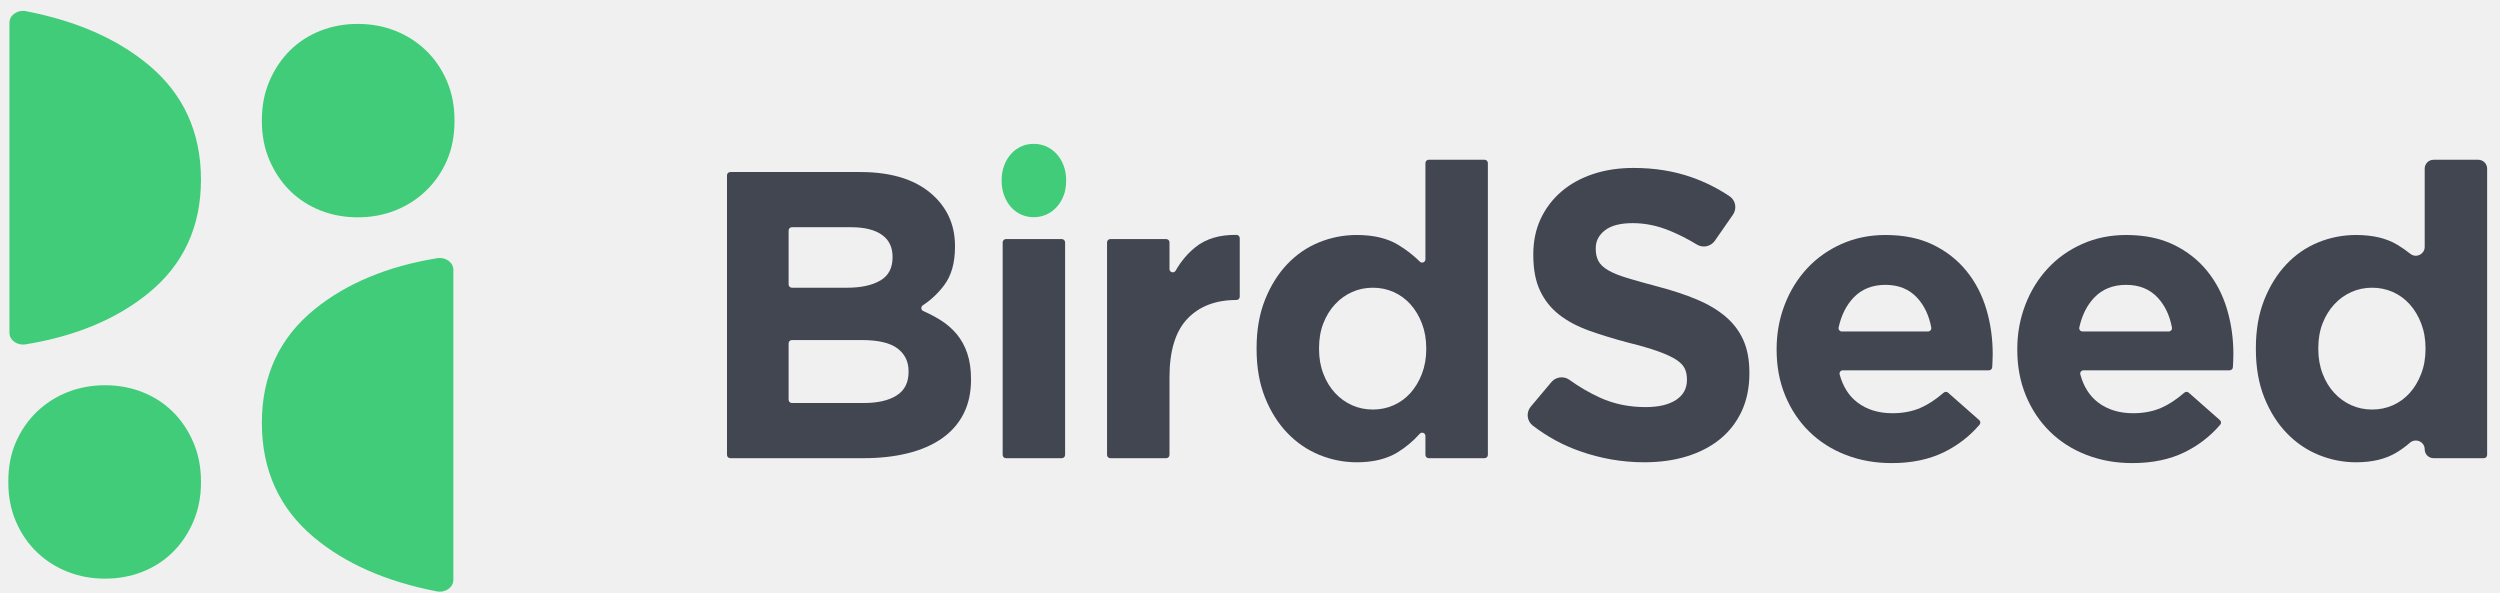
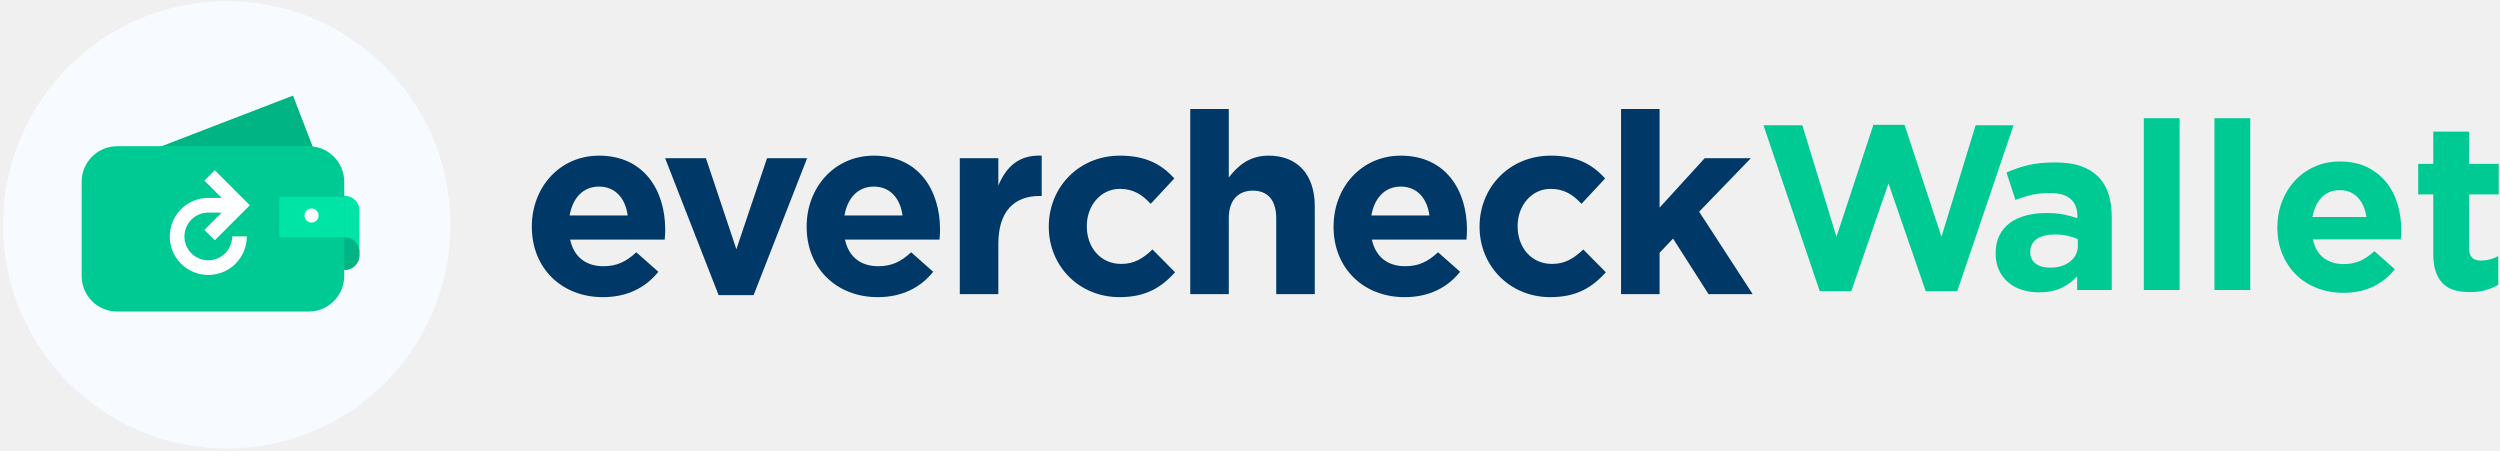
- <svg xmlns="http://www.w3.org/2000/svg" width="190px" height="45px" viewBox="0 0 190 45" version="1.1">
-   <defs />
-   <g id="Symbols" stroke="none" stroke-width="1" fill="none" fill-rule="evenodd">
-     <g id="header" transform="translate(-151, -33)">
-       <g id="Group-7">
-         <g id="spec-/-logo-/-logo" transform="translate(141, 28)">
-           <g id="Group-29" transform="translate(10.63291, 5.333333)">
-             <g id="Group-2" transform="translate(53.16456, 8)">
-               <path d="M11.851,22.295 C12.912,22.295 13.745,22.104 14.349,21.72 C14.952,21.337 15.254,20.742 15.254,19.934 L15.254,19.871 C15.254,19.147 14.973,18.572 14.411,18.147 C13.849,17.723 12.944,17.511 11.695,17.511 L6.387,17.511 C6.249,17.511 6.138,17.622 6.138,17.759 L6.138,22.046 C6.138,22.183 6.249,22.295 6.387,22.295 L11.851,22.295 Z M10.571,13.534 C11.632,13.534 12.475,13.352 13.1,12.99 C13.724,12.628 14.036,12.042 14.036,11.234 L14.036,11.172 C14.036,10.448 13.766,9.894 13.225,9.51 C12.683,9.127 11.903,8.936 10.883,8.936 L6.387,8.936 C6.249,8.936 6.138,9.047 6.138,9.184 L6.138,13.285 C6.138,13.422 6.249,13.534 6.387,13.534 L10.571,13.534 Z M1.454,4.99 C1.454,4.852 1.566,4.741 1.704,4.741 L11.583,4.741 C14.097,4.741 15.998,5.383 17.286,6.667 C18.284,7.661 18.782,8.894 18.782,10.364 L18.782,10.427 C18.782,11.649 18.503,12.628 17.945,13.362 C17.486,13.967 16.95,14.469 16.339,14.87 C16.173,14.979 16.191,15.225 16.372,15.305 C16.821,15.504 17.238,15.722 17.622,15.957 C18.13,16.268 18.56,16.636 18.912,17.06 C19.264,17.485 19.534,17.976 19.72,18.536 C19.906,19.095 20,19.737 20,20.462 L20,20.524 C20,21.518 19.808,22.388 19.423,23.134 C19.039,23.88 18.488,24.501 17.771,24.998 C17.054,25.495 16.192,25.868 15.184,26.116 C14.176,26.365 13.06,26.489 11.834,26.489 L1.704,26.489 C1.566,26.489 1.454,26.378 1.454,26.241 L1.454,4.99 Z" id="Fill-10" fill="#424651" />
-               <path d="M30.588,9.836 L34.834,9.836 C34.972,9.836 35.084,9.948 35.084,10.085 L35.084,12.116 C35.084,12.371 35.423,12.46 35.55,12.238 C35.964,11.517 36.47,10.919 37.067,10.442 C37.86,9.809 38.898,9.501 40.18,9.518 C40.315,9.52 40.423,9.633 40.423,9.767 L40.423,14.217 C40.423,14.354 40.311,14.466 40.173,14.466 C38.591,14.466 37.348,14.942 36.442,15.895 C35.537,16.848 35.084,18.329 35.084,20.338 L35.084,26.241 C35.084,26.378 34.972,26.489 34.834,26.489 L30.588,26.489 C30.45,26.489 30.338,26.378 30.338,26.241 L30.338,10.085 C30.338,9.948 30.45,9.836 30.588,9.836" id="Fill-14" fill="#424651" />
-               <path d="M50.539,22.792 C51.101,22.792 51.626,22.683 52.115,22.466 C52.604,22.248 53.032,21.938 53.396,21.534 C53.759,21.13 54.051,20.644 54.27,20.073 C54.488,19.504 54.598,18.877 54.598,18.194 L54.598,18.132 C54.598,17.448 54.488,16.822 54.27,16.252 C54.051,15.683 53.759,15.195 53.396,14.792 C53.032,14.388 52.604,14.077 52.115,13.86 C51.626,13.642 51.101,13.533 50.539,13.533 C49.977,13.533 49.451,13.642 48.962,13.86 C48.473,14.077 48.041,14.388 47.666,14.792 C47.292,15.195 46.995,15.678 46.777,16.237 C46.558,16.795 46.449,17.428 46.449,18.132 L46.449,18.194 C46.449,18.877 46.558,19.504 46.777,20.073 C46.995,20.644 47.292,21.13 47.666,21.534 C48.041,21.938 48.473,22.248 48.962,22.466 C49.451,22.683 49.977,22.792 50.539,22.792 M49.321,26.8 C48.343,26.8 47.396,26.613 46.48,26.241 C45.564,25.868 44.752,25.314 44.045,24.578 C43.337,23.844 42.769,22.942 42.343,21.876 C41.916,20.809 41.703,19.582 41.703,18.194 L41.703,18.132 C41.703,16.744 41.916,15.517 42.343,14.45 C42.769,13.384 43.332,12.482 44.029,11.747 C44.726,11.012 45.533,10.458 46.449,10.085 C47.365,9.712 48.322,9.526 49.321,9.526 C50.591,9.526 51.636,9.774 52.459,10.271 C53.085,10.65 53.636,11.077 54.111,11.552 C54.268,11.708 54.535,11.594 54.535,11.374 L54.535,4.058 C54.535,3.92 54.647,3.809 54.785,3.809 L59.031,3.809 C59.169,3.809 59.281,3.92 59.281,4.058 L59.281,26.241 C59.281,26.378 59.169,26.489 59.031,26.489 L54.785,26.489 C54.647,26.489 54.535,26.378 54.535,26.241 L54.535,24.799 C54.535,24.57 54.252,24.463 54.1,24.634 C53.612,25.184 53.055,25.652 52.428,26.039 C51.605,26.546 50.57,26.8 49.321,26.8" id="Fill-16" fill="#424651" />
-               <path d="M71.163,26.8 C69.497,26.8 67.864,26.517 66.261,25.952 C64.978,25.5 63.789,24.853 62.694,24.012 C62.24,23.664 62.175,23.007 62.542,22.57 L64.109,20.705 C64.448,20.302 65.044,20.223 65.473,20.531 C66.236,21.078 67.014,21.532 67.807,21.891 C68.858,22.368 70.008,22.606 71.257,22.606 C72.256,22.606 73.031,22.424 73.582,22.061 C74.134,21.698 74.41,21.195 74.41,20.552 L74.41,20.49 C74.41,20.178 74.352,19.904 74.238,19.665 C74.123,19.426 73.904,19.203 73.58,18.995 C73.257,18.788 72.808,18.581 72.234,18.373 C71.66,18.166 70.914,17.948 69.996,17.719 C68.89,17.429 67.888,17.123 66.991,16.802 C66.093,16.48 65.331,16.075 64.705,15.588 C64.079,15.1 63.594,14.493 63.25,13.767 C62.905,13.041 62.733,12.138 62.733,11.059 L62.733,10.997 C62.733,10.001 62.919,9.105 63.291,8.305 C63.664,7.506 64.185,6.816 64.858,6.235 C65.53,5.655 66.332,5.209 67.266,4.897 C68.198,4.586 69.227,4.43 70.351,4.43 C71.954,4.43 73.426,4.667 74.769,5.14 C75.792,5.5 76.751,5.98 77.647,6.578 C78.113,6.89 78.226,7.525 77.906,7.984 L76.529,9.966 C76.225,10.403 75.63,10.533 75.174,10.257 C74.471,9.831 73.78,9.478 73.099,9.2 C72.162,8.816 71.226,8.625 70.289,8.625 C69.352,8.625 68.649,8.806 68.181,9.169 C67.713,9.532 67.479,9.984 67.479,10.523 L67.479,10.586 C67.479,10.938 67.546,11.245 67.682,11.504 C67.818,11.763 68.063,11.997 68.418,12.204 C68.772,12.412 69.258,12.609 69.873,12.795 C70.489,12.982 71.267,13.2 72.206,13.449 C73.312,13.739 74.298,14.066 75.164,14.429 C76.03,14.792 76.76,15.228 77.356,15.736 C77.95,16.245 78.399,16.842 78.702,17.526 C79.004,18.211 79.156,19.03 79.156,19.984 L79.156,20.046 C79.156,21.125 78.959,22.085 78.567,22.926 C78.173,23.766 77.625,24.472 76.923,25.042 C76.219,25.612 75.38,26.048 74.405,26.349 C73.43,26.65 72.349,26.8 71.163,26.8" id="Fill-18" fill="#424651" />
-               <path d="M92.733,16.858 C92.891,16.858 93.008,16.714 92.979,16.56 C92.807,15.64 92.449,14.885 91.903,14.294 C91.299,13.642 90.498,13.316 89.499,13.316 C88.5,13.316 87.693,13.638 87.079,14.279 C86.524,14.859 86.144,15.617 85.937,16.552 C85.903,16.709 86.02,16.858 86.181,16.858 L92.733,16.858 Z M89.967,26.862 C88.718,26.862 87.558,26.655 86.486,26.24 C85.414,25.826 84.488,25.236 83.707,24.47 C82.927,23.704 82.318,22.792 81.881,21.736 C81.444,20.679 81.225,19.52 81.225,18.256 L81.225,18.194 C81.225,17.013 81.428,15.895 81.834,14.838 C82.24,13.782 82.807,12.861 83.535,12.074 C84.264,11.286 85.138,10.665 86.158,10.209 C87.178,9.754 88.292,9.526 89.499,9.526 C90.893,9.526 92.1,9.774 93.121,10.271 C94.14,10.768 94.988,11.436 95.665,12.275 C96.342,13.114 96.841,14.077 97.164,15.165 C97.487,16.252 97.648,17.386 97.648,18.567 C97.648,18.753 97.643,18.95 97.632,19.157 L97.611,19.574 C97.604,19.706 97.494,19.81 97.361,19.81 L86.257,19.81 C86.092,19.81 85.973,19.967 86.016,20.125 C86.266,21.047 86.714,21.755 87.361,22.248 C88.078,22.797 88.968,23.072 90.03,23.072 C90.82,23.072 91.528,22.937 92.153,22.668 C92.725,22.421 93.315,22.035 93.923,21.509 C94.018,21.427 94.159,21.425 94.254,21.508 L96.623,23.595 C96.724,23.684 96.737,23.839 96.65,23.941 C95.889,24.827 94.984,25.526 93.933,26.039 C92.808,26.587 91.486,26.862 89.967,26.862 Z" id="Fill-20" fill="#424651" />
-               <path d="M111.025,16.858 C111.182,16.858 111.299,16.714 111.27,16.56 C111.099,15.64 110.74,14.885 110.194,14.294 C109.59,13.642 108.789,13.316 107.79,13.316 C106.791,13.316 105.984,13.638 105.371,14.279 C104.816,14.859 104.435,15.617 104.229,16.552 C104.194,16.709 104.312,16.858 104.473,16.858 L111.025,16.858 Z M108.259,26.862 C107.01,26.862 105.849,26.655 104.777,26.24 C103.705,25.826 102.779,25.236 101.998,24.47 C101.218,23.704 100.609,22.792 100.172,21.736 C99.735,20.679 99.516,19.52 99.516,18.256 L99.516,18.194 C99.516,17.013 99.719,15.895 100.126,14.838 C100.531,13.782 101.098,12.861 101.827,12.074 C102.555,11.286 103.43,10.665 104.45,10.209 C105.469,9.754 106.583,9.526 107.79,9.526 C109.184,9.526 110.392,9.774 111.412,10.271 C112.432,10.768 113.28,11.436 113.956,12.275 C114.633,13.114 115.132,14.077 115.455,15.165 C115.778,16.252 115.939,17.386 115.939,18.567 C115.939,18.753 115.934,18.95 115.924,19.157 L115.902,19.574 C115.895,19.706 115.786,19.81 115.652,19.81 L104.549,19.81 C104.384,19.81 104.264,19.967 104.307,20.125 C104.557,21.047 105.005,21.755 105.651,22.248 C106.37,22.797 107.259,23.072 108.321,23.072 C109.112,23.072 109.82,22.937 110.444,22.668 C111.017,22.421 111.606,22.035 112.214,21.509 C112.309,21.427 112.451,21.425 112.545,21.508 L114.914,23.595 C115.016,23.684 115.029,23.839 114.941,23.941 C114.181,24.827 113.275,25.526 112.224,26.039 C111.1,26.587 109.778,26.862 108.259,26.862 Z" id="Fill-22" fill="#424651" />
-               <path d="M126.483,22.792 C127.045,22.792 127.57,22.683 128.06,22.466 C128.549,22.248 128.976,21.938 129.34,21.534 C129.704,21.13 129.995,20.644 130.214,20.073 C130.433,19.504 130.542,18.877 130.542,18.194 L130.542,18.132 C130.542,17.448 130.433,16.822 130.214,16.252 C129.995,15.683 129.704,15.195 129.34,14.792 C128.976,14.388 128.549,14.077 128.06,13.86 C127.57,13.642 127.045,13.533 126.483,13.533 C125.921,13.533 125.395,13.642 124.907,13.86 C124.418,14.077 123.985,14.388 123.611,14.792 C123.236,15.195 122.939,15.678 122.721,16.237 C122.502,16.795 122.393,17.428 122.393,18.132 L122.393,18.194 C122.393,18.877 122.502,19.504 122.721,20.073 C122.939,20.644 123.236,21.13 123.611,21.534 C123.985,21.938 124.418,22.248 124.907,22.466 C125.395,22.683 125.921,22.792 126.483,22.792 M125.266,26.8 C124.287,26.8 123.34,26.613 122.425,26.241 C121.508,25.868 120.696,25.314 119.989,24.578 C119.281,23.844 118.714,22.942 118.287,21.876 C117.86,20.809 117.648,19.582 117.648,18.194 L117.648,18.132 C117.648,16.744 117.86,15.517 118.287,14.45 C118.714,13.384 119.276,12.482 119.974,11.747 C120.67,11.012 121.477,10.458 122.393,10.085 C123.309,9.712 124.266,9.526 125.266,9.526 C126.535,9.526 127.581,9.774 128.403,10.271 C128.755,10.484 129.084,10.712 129.388,10.956 C129.827,11.307 130.48,10.987 130.48,10.427 L130.48,4.481 C130.48,4.11 130.782,3.809 131.155,3.809 L134.55,3.809 C134.923,3.809 135.225,4.11 135.225,4.481 L135.225,26.241 C135.225,26.378 135.113,26.489 134.976,26.489 L131.155,26.489 C130.782,26.489 130.48,26.188 130.48,25.817 C130.48,25.237 129.795,24.934 129.356,25.316 C129.049,25.582 128.721,25.823 128.372,26.039 C127.549,26.546 126.514,26.8 125.266,26.8" id="Fill-24" fill="#424651" />
-               <path d="M22.654,9.836 L26.901,9.836 C27.038,9.836 27.15,9.948 27.15,10.085 L27.15,26.241 C27.15,26.378 27.038,26.489 26.901,26.489 L22.654,26.489 C22.517,26.489 22.405,26.378 22.405,26.241 L22.405,10.085 C22.405,9.948 22.517,9.836 22.654,9.836" id="Fill-12" fill="#424651" />
-               <path d="M24.768,2.6 C24.43,2.6 24.113,2.665 23.819,2.796 C23.524,2.927 23.268,3.114 23.048,3.358 C22.829,3.601 22.653,3.893 22.522,4.236 C22.391,4.579 22.325,4.956 22.325,5.368 L22.325,5.405 C22.325,5.817 22.391,6.194 22.522,6.537 C22.653,6.88 22.829,7.173 23.048,7.416 C23.268,7.659 23.524,7.846 23.819,7.977 C24.113,8.108 24.43,8.173 24.768,8.173 C25.106,8.173 25.423,8.108 25.717,7.977 C26.012,7.846 26.271,7.659 26.497,7.416 C26.722,7.173 26.901,6.883 27.033,6.546 C27.164,6.21 27.23,5.829 27.23,5.405 L27.23,5.368 C27.23,4.956 27.164,4.579 27.033,4.236 C26.901,3.893 26.722,3.601 26.497,3.358 C26.271,3.114 26.012,2.927 25.717,2.796 C25.423,2.665 25.106,2.6 24.768,2.6" id="Fill-27" fill="#40CC79" />
+ <svg xmlns="http://www.w3.org/2000/svg" width="272px" height="49px" viewBox="0 0 272 49" version="1.1">
+   <g id="Page-3" stroke="none" stroke-width="1" fill="none" fill-rule="evenodd">
+     <g id="Home" transform="translate(-148, -34)">
+       <g id="Group-6" transform="translate(148, 34)">
+         <g id="Group-5">
+           <g id="Page-1" fill="#F7FBFF">
+             <g id="Group-3" transform="translate(0, 0.051417)">
+               <path d="M0.338,24.41 C0.338,37.849 11.232,48.743 24.67,48.743 C38.109,48.743 49.003,37.849 49.003,24.41 C49.003,10.971 38.109,0.077 24.67,0.077 C11.232,0.077 0.338,10.971 0.338,24.41" id="Fill-1" />
            </g>
-             <g id="spec-/-logo-/-icon-/-color" fill="#40CC79">
-               <g id="Group">
-                 <path d="M0.085,24.955 C0.085,25.522 0.676,25.942 1.31,25.838 C5.091,25.221 8.194,23.932 10.619,21.969 C13.299,19.798 14.64,16.917 14.64,13.324 C14.64,9.731 13.32,6.83 10.682,4.622 C8.297,2.627 5.184,1.259 1.342,0.516 C0.698,0.392 0.085,0.814 0.085,1.393 L0.085,24.955 Z" id="Fill-1" />
-                 <path d="M7.348,43.644 C8.358,43.644 9.302,43.472 10.181,43.126 C11.059,42.781 11.826,42.288 12.481,41.646 C13.134,41.005 13.659,40.233 14.051,39.328 C14.444,38.424 14.64,37.429 14.64,36.344 L14.64,36.245 C14.64,35.16 14.444,34.166 14.051,33.261 C13.659,32.357 13.134,31.584 12.481,30.943 C11.826,30.301 11.059,29.808 10.181,29.463 C9.302,29.118 8.358,28.945 7.348,28.945 C6.338,28.945 5.394,29.118 4.516,29.463 C3.636,29.808 2.861,30.301 2.187,30.943 C1.515,31.584 0.982,32.349 0.589,33.237 C0.196,34.124 0,35.128 0,36.245 L0,36.344 C0,37.429 0.196,38.424 0.589,39.328 C0.982,40.233 1.515,41.005 2.187,41.646 C2.861,42.288 3.636,42.781 4.516,43.126 C5.394,43.472 6.338,43.644 7.348,43.644" id="Fill-4" />
-                 <path d="M33.823,20.173 C33.823,19.605 33.233,19.186 32.598,19.289 C28.817,19.906 25.714,21.196 23.29,23.158 C20.608,25.33 19.268,28.211 19.268,31.804 C19.268,35.397 20.589,38.298 23.226,40.506 C25.61,42.501 28.724,43.869 32.566,44.611 C33.209,44.736 33.823,44.314 33.823,43.735 L33.823,20.173 Z" id="Fill-6" />
-                 <path d="M26.56,1.484 C25.55,1.484 24.606,1.656 23.728,2.001 C22.849,2.347 22.082,2.84 21.427,3.481 C20.774,4.122 20.25,4.895 19.857,5.8 C19.464,6.704 19.268,7.699 19.268,8.784 L19.268,8.882 C19.268,9.968 19.464,10.962 19.857,11.867 C20.25,12.771 20.774,13.544 21.427,14.185 C22.082,14.826 22.849,15.319 23.728,15.665 C24.606,16.01 25.55,16.183 26.56,16.183 C27.569,16.183 28.514,16.01 29.393,15.665 C30.271,15.319 31.047,14.826 31.72,14.185 C32.393,13.544 32.926,12.779 33.319,11.891 C33.712,11.003 33.908,10 33.908,8.882 L33.908,8.784 C33.908,7.699 33.712,6.704 33.319,5.8 C32.926,4.895 32.393,4.122 31.72,3.481 C31.047,2.84 30.271,2.347 29.393,2.001 C28.514,1.656 27.569,1.484 26.56,1.484" id="Fill-8" />
-               </g>
+           </g>
+           <g id="Group-4" transform="translate(8.419289, 9.624602)">
+             <g id="Group-11">
+               <path d="M29.106,19.739 L27.535,19.739 C26.668,19.739 25.956,19.03 25.956,18.162 L25.956,13.26 C25.956,12.393 26.668,11.683 27.535,11.683 L29.106,11.683 C29.976,11.683 30.685,12.393 30.685,13.26 L30.685,18.162 C30.685,19.03 29.976,19.739 29.106,19.739" id="Fill-4" fill="#00E4A6" />
+               <path d="M29.106,19.739 L27.535,19.739 C26.668,19.739 25.956,19.03 25.956,18.162 L25.956,17.766 C25.956,16.899 26.668,16.189 27.535,16.189 L29.106,16.189 C29.976,16.189 30.685,16.899 30.685,17.766 L30.685,18.162 C30.685,19.03 29.976,19.739 29.106,19.739" id="Fill-6" fill="#00B583" />
+               <polygon id="Fill-8" fill="#00B583" points="26.869 9.616 5.711 17.774 2.302 8.93 23.46 0.774" />
+               <path d="M4.317,24.27 L25.178,24.27 C27.299,24.27 29.032,22.534 29.032,20.416 L29.032,10.14 C29.032,8.02 27.299,6.285 25.178,6.285 L4.317,6.285 C2.197,6.285 0.464,8.02 0.464,10.14 L0.464,20.416 C0.464,22.534 2.197,24.27 4.317,24.27" id="Fill-10" fill="#00CA93" />
+               <path d="M16.077,17.935 C15.064,18.946 13.418,18.946 12.405,17.935 C11.394,16.924 11.394,15.276 12.407,14.265 C12.902,13.768 13.561,13.498 14.275,13.505 L15.707,13.505 L13.82,15.391 L14.949,16.522 L18.762,12.709 L14.949,8.898 L13.82,10.026 L15.7,11.909 L14.281,11.909 L14.241,11.909 C13.121,11.909 12.07,12.342 11.276,13.136 C9.642,14.77 9.642,17.43 11.276,19.064 C12.093,19.881 13.167,20.291 14.241,20.291 C15.315,20.291 16.389,19.881 17.206,19.064 C17.998,18.272 18.434,17.219 18.434,16.099 L16.837,16.099 C16.837,16.794 16.566,17.444 16.077,17.935" id="Fill-12" fill="#FFFFFF" />
+               <polygon id="Fill-14" fill="#00E4A6" points="21.975 16.189 29.032 16.189 29.032 11.788 21.975 11.788" />
+               <path d="M26.244,13.825 C26.244,14.251 25.9,14.594 25.475,14.594 C25.052,14.594 24.709,14.251 24.709,13.825 C24.709,13.402 25.052,13.057 25.475,13.057 C25.9,13.057 26.244,13.402 26.244,13.825" id="Fill-16" fill="#FFFFFF" />
            </g>
-             <g id="Group" transform="translate(74.43038, 8)" />
          </g>
+         </g>
+         <g id="Group-2" transform="translate(57.86282, 11.858)">
+           <g id="Group" fill="#003968">
+             <path d="M7.311,8.443 C5.574,8.443 4.441,9.684 4.111,11.587 L10.428,11.587 C10.18,9.711 9.077,8.443 7.311,8.443 Z M14.457,14.209 L4.166,14.209 C4.578,16.113 5.904,17.106 7.78,17.106 C9.187,17.106 10.208,16.664 11.366,15.589 L13.767,17.713 C12.388,19.423 10.402,20.472 7.724,20.472 C3.283,20.472 0,17.355 0,12.83 L0,12.774 C0,8.553 3.007,5.077 7.311,5.077 C12.25,5.077 14.511,8.911 14.511,13.105 L14.511,13.161 C14.511,13.575 14.485,13.822 14.457,14.209 Z" id="Fill-1" />
+             <polygon id="Fill-3" points="24.13 20.251 20.322 20.251 14.501 5.352 18.942 5.352 22.254 15.257 25.592 5.352 29.952 5.352" />
+             <path d="M37.213,8.443 C35.475,8.443 34.343,9.684 34.013,11.587 L40.331,11.587 C40.082,9.711 38.978,8.443 37.213,8.443 M44.359,14.209 L34.068,14.209 C34.482,16.113 35.806,17.106 37.681,17.106 C39.089,17.106 40.11,16.664 41.27,15.589 L43.669,17.713 C42.29,19.423 40.302,20.472 37.626,20.472 C33.185,20.472 29.901,17.355 29.901,12.83 L29.901,12.774 C29.901,8.553 32.909,5.077 37.213,5.077 C42.152,5.077 44.414,8.911 44.414,13.105 L44.414,13.161 C44.414,13.575 44.387,13.822 44.359,14.209" id="Fill-5" />
+             <path d="M55.254,9.464 C52.468,9.464 50.756,11.146 50.756,14.677 L50.756,20.141 L46.563,20.141 L46.563,5.352 L50.756,5.352 L50.756,8.333 C51.612,6.29 52.991,4.966 55.475,5.076 L55.475,9.464 L55.254,9.464 Z" id="Fill-7" />
+             <path d="M63.942,20.471 C59.5,20.471 56.245,17.05 56.245,12.829 L56.245,12.774 C56.245,8.553 59.473,5.076 63.997,5.076 C66.784,5.076 68.521,6.015 69.902,7.559 L67.335,10.318 C66.397,9.325 65.46,8.691 63.97,8.691 C61.873,8.691 60.383,10.539 60.383,12.72 L60.383,12.774 C60.383,15.035 61.844,16.857 64.136,16.857 C65.543,16.857 66.508,16.25 67.529,15.284 L69.985,17.768 C68.549,19.341 66.895,20.471 63.942,20.471" id="Fill-9" />
+             <path d="M80.99,20.141 L80.99,11.892 C80.99,9.904 80.052,8.884 78.453,8.884 C76.851,8.884 75.831,9.904 75.831,11.892 L75.831,20.141 L71.637,20.141 L71.637,0.001 L75.831,0.001 L75.831,7.449 C76.797,6.207 78.038,5.077 80.162,5.077 C83.336,5.077 85.184,7.174 85.184,10.566 L85.184,20.141 L80.99,20.141 Z" id="Fill-11" />
+             <path d="M94.542,8.443 C92.805,8.443 91.674,9.684 91.341,11.587 L97.659,11.587 C97.411,9.711 96.307,8.443 94.542,8.443 M101.688,14.209 L91.397,14.209 C91.811,16.113 93.135,17.106 95.012,17.106 C96.419,17.106 97.439,16.664 98.597,15.589 L100.998,17.713 C99.619,19.423 97.633,20.472 94.955,20.472 C90.513,20.472 87.23,17.355 87.23,12.83 L87.23,12.774 C87.23,8.553 90.238,5.077 94.542,5.077 C99.481,5.077 101.743,8.911 101.743,13.105 L101.743,13.161 C101.743,13.575 101.714,13.822 101.688,14.209" id="Fill-13" />
+             <path d="M110.812,20.471 C106.371,20.471 103.114,17.05 103.114,12.829 L103.114,12.774 C103.114,8.553 106.342,5.076 110.867,5.076 C113.654,5.076 115.391,6.015 116.772,7.559 L114.205,10.318 C113.268,9.325 112.33,8.691 110.84,8.691 C108.743,8.691 107.253,10.539 107.253,12.72 L107.253,12.774 C107.253,15.035 108.715,16.857 111.006,16.857 C112.413,16.857 113.377,16.25 114.398,15.284 L116.855,17.768 C115.419,19.341 113.764,20.471 110.812,20.471" id="Fill-15" />
+             <polygon id="Fill-17" points="128.026 20.141 124.164 14.098 122.7 15.643 122.7 20.141 118.508 20.141 118.508 0.001 122.7 0.001 122.7 10.732 127.612 5.351 132.634 5.351 127.004 11.174 132.826 20.141" />
+           </g>
+           <path d="M134,1.768 L138.228,1.768 L141.943,13.906 L145.965,1.717 L149.348,1.717 L153.37,13.906 L157.085,1.768 L161.211,1.768 L155.087,19.821 L151.654,19.821 L147.605,8.093 L143.557,19.821 L140.124,19.821 L134,1.768 Z M163.979,19.949 C163.33,19.949 162.72,19.859 162.147,19.68 C161.575,19.501 161.076,19.232 160.649,18.873 C160.221,18.515 159.884,18.075 159.636,17.555 C159.389,17.034 159.265,16.432 159.265,15.749 L159.265,15.698 C159.265,14.947 159.402,14.298 159.675,13.752 C159.948,13.206 160.328,12.753 160.815,12.395 C161.302,12.036 161.883,11.768 162.557,11.588 C163.232,11.409 163.979,11.319 164.799,11.319 C165.5,11.319 166.11,11.371 166.631,11.473 C167.152,11.575 167.66,11.712 168.156,11.883 L168.156,11.652 C168.156,10.833 167.908,10.21 167.413,9.783 C166.917,9.356 166.183,9.143 165.209,9.143 C164.458,9.143 163.796,9.207 163.224,9.335 C162.651,9.463 162.049,9.646 161.417,9.885 L160.444,6.915 C161.195,6.574 161.981,6.305 162.801,6.108 C163.621,5.912 164.611,5.814 165.773,5.814 C166.849,5.814 167.767,5.946 168.527,6.211 C169.287,6.476 169.915,6.855 170.41,7.35 C170.923,7.863 171.299,8.49 171.538,9.232 C171.777,9.975 171.897,10.807 171.897,11.729 L171.897,19.693 L168.13,19.693 L168.13,18.208 C167.652,18.737 167.08,19.159 166.413,19.475 C165.747,19.791 164.936,19.949 163.979,19.949 Z M165.158,17.26 C166.08,17.26 166.819,17.038 167.374,16.594 C167.929,16.15 168.207,15.57 168.207,14.853 L168.207,14.162 C167.865,14.008 167.485,13.884 167.067,13.79 C166.648,13.697 166.2,13.65 165.722,13.65 C164.885,13.65 164.227,13.812 163.749,14.136 C163.27,14.46 163.031,14.93 163.031,15.544 L163.031,15.596 C163.031,16.125 163.228,16.535 163.621,16.825 C164.014,17.115 164.526,17.26 165.158,17.26 Z M175.383,1 L179.277,1 L179.277,19.693 L175.383,19.693 L175.383,1 Z M183.071,1 L186.966,1 L186.966,19.693 L183.071,19.693 L183.071,1 Z M197.088,20 C196.063,20 195.111,19.829 194.231,19.488 C193.351,19.146 192.591,18.66 191.951,18.028 C191.31,17.397 190.81,16.646 190.452,15.775 C190.093,14.904 189.914,13.948 189.914,12.907 L189.914,12.856 C189.914,11.883 190.08,10.961 190.413,10.09 C190.746,9.22 191.212,8.46 191.81,7.811 C192.408,7.163 193.125,6.65 193.962,6.275 C194.799,5.899 195.713,5.712 196.704,5.712 C197.848,5.712 198.839,5.916 199.676,6.326 C200.513,6.736 201.209,7.286 201.764,7.978 C202.319,8.669 202.729,9.463 202.994,10.359 C203.258,11.255 203.391,12.19 203.391,13.163 C203.391,13.317 203.387,13.479 203.378,13.65 C203.37,13.82 203.357,14 203.34,14.187 L193.783,14.187 C193.971,15.075 194.359,15.745 194.948,16.197 C195.538,16.65 196.268,16.876 197.139,16.876 C197.788,16.876 198.369,16.765 198.881,16.543 C199.394,16.321 199.923,15.963 200.47,15.468 L202.699,17.439 C202.05,18.242 201.264,18.869 200.342,19.321 C199.419,19.774 198.335,20 197.088,20 Z M199.599,11.755 C199.479,10.884 199.172,10.18 198.676,9.642 C198.181,9.104 197.523,8.836 196.704,8.836 C195.884,8.836 195.222,9.1 194.718,9.629 C194.214,10.159 193.885,10.867 193.731,11.755 L199.599,11.755 Z M210.874,19.923 C210.276,19.923 209.734,19.859 209.247,19.731 C208.76,19.603 208.342,19.377 207.992,19.053 C207.641,18.728 207.368,18.301 207.172,17.772 C206.975,17.243 206.877,16.586 206.877,15.801 L206.877,9.296 L205.237,9.296 L205.237,5.968 L206.877,5.968 L206.877,2.46 L210.772,2.46 L210.772,5.968 L214,5.968 L214,9.296 L210.772,9.296 L210.772,15.16 C210.772,16.048 211.19,16.492 212.027,16.492 C212.71,16.492 213.351,16.33 213.949,16.005 L213.949,19.129 C213.539,19.368 213.086,19.56 212.591,19.706 C212.095,19.851 211.523,19.923 210.874,19.923 Z" id="Wallet" fill="#00CA93" />
        </g>
      </g>
    </g>
  </g>
</svg>
